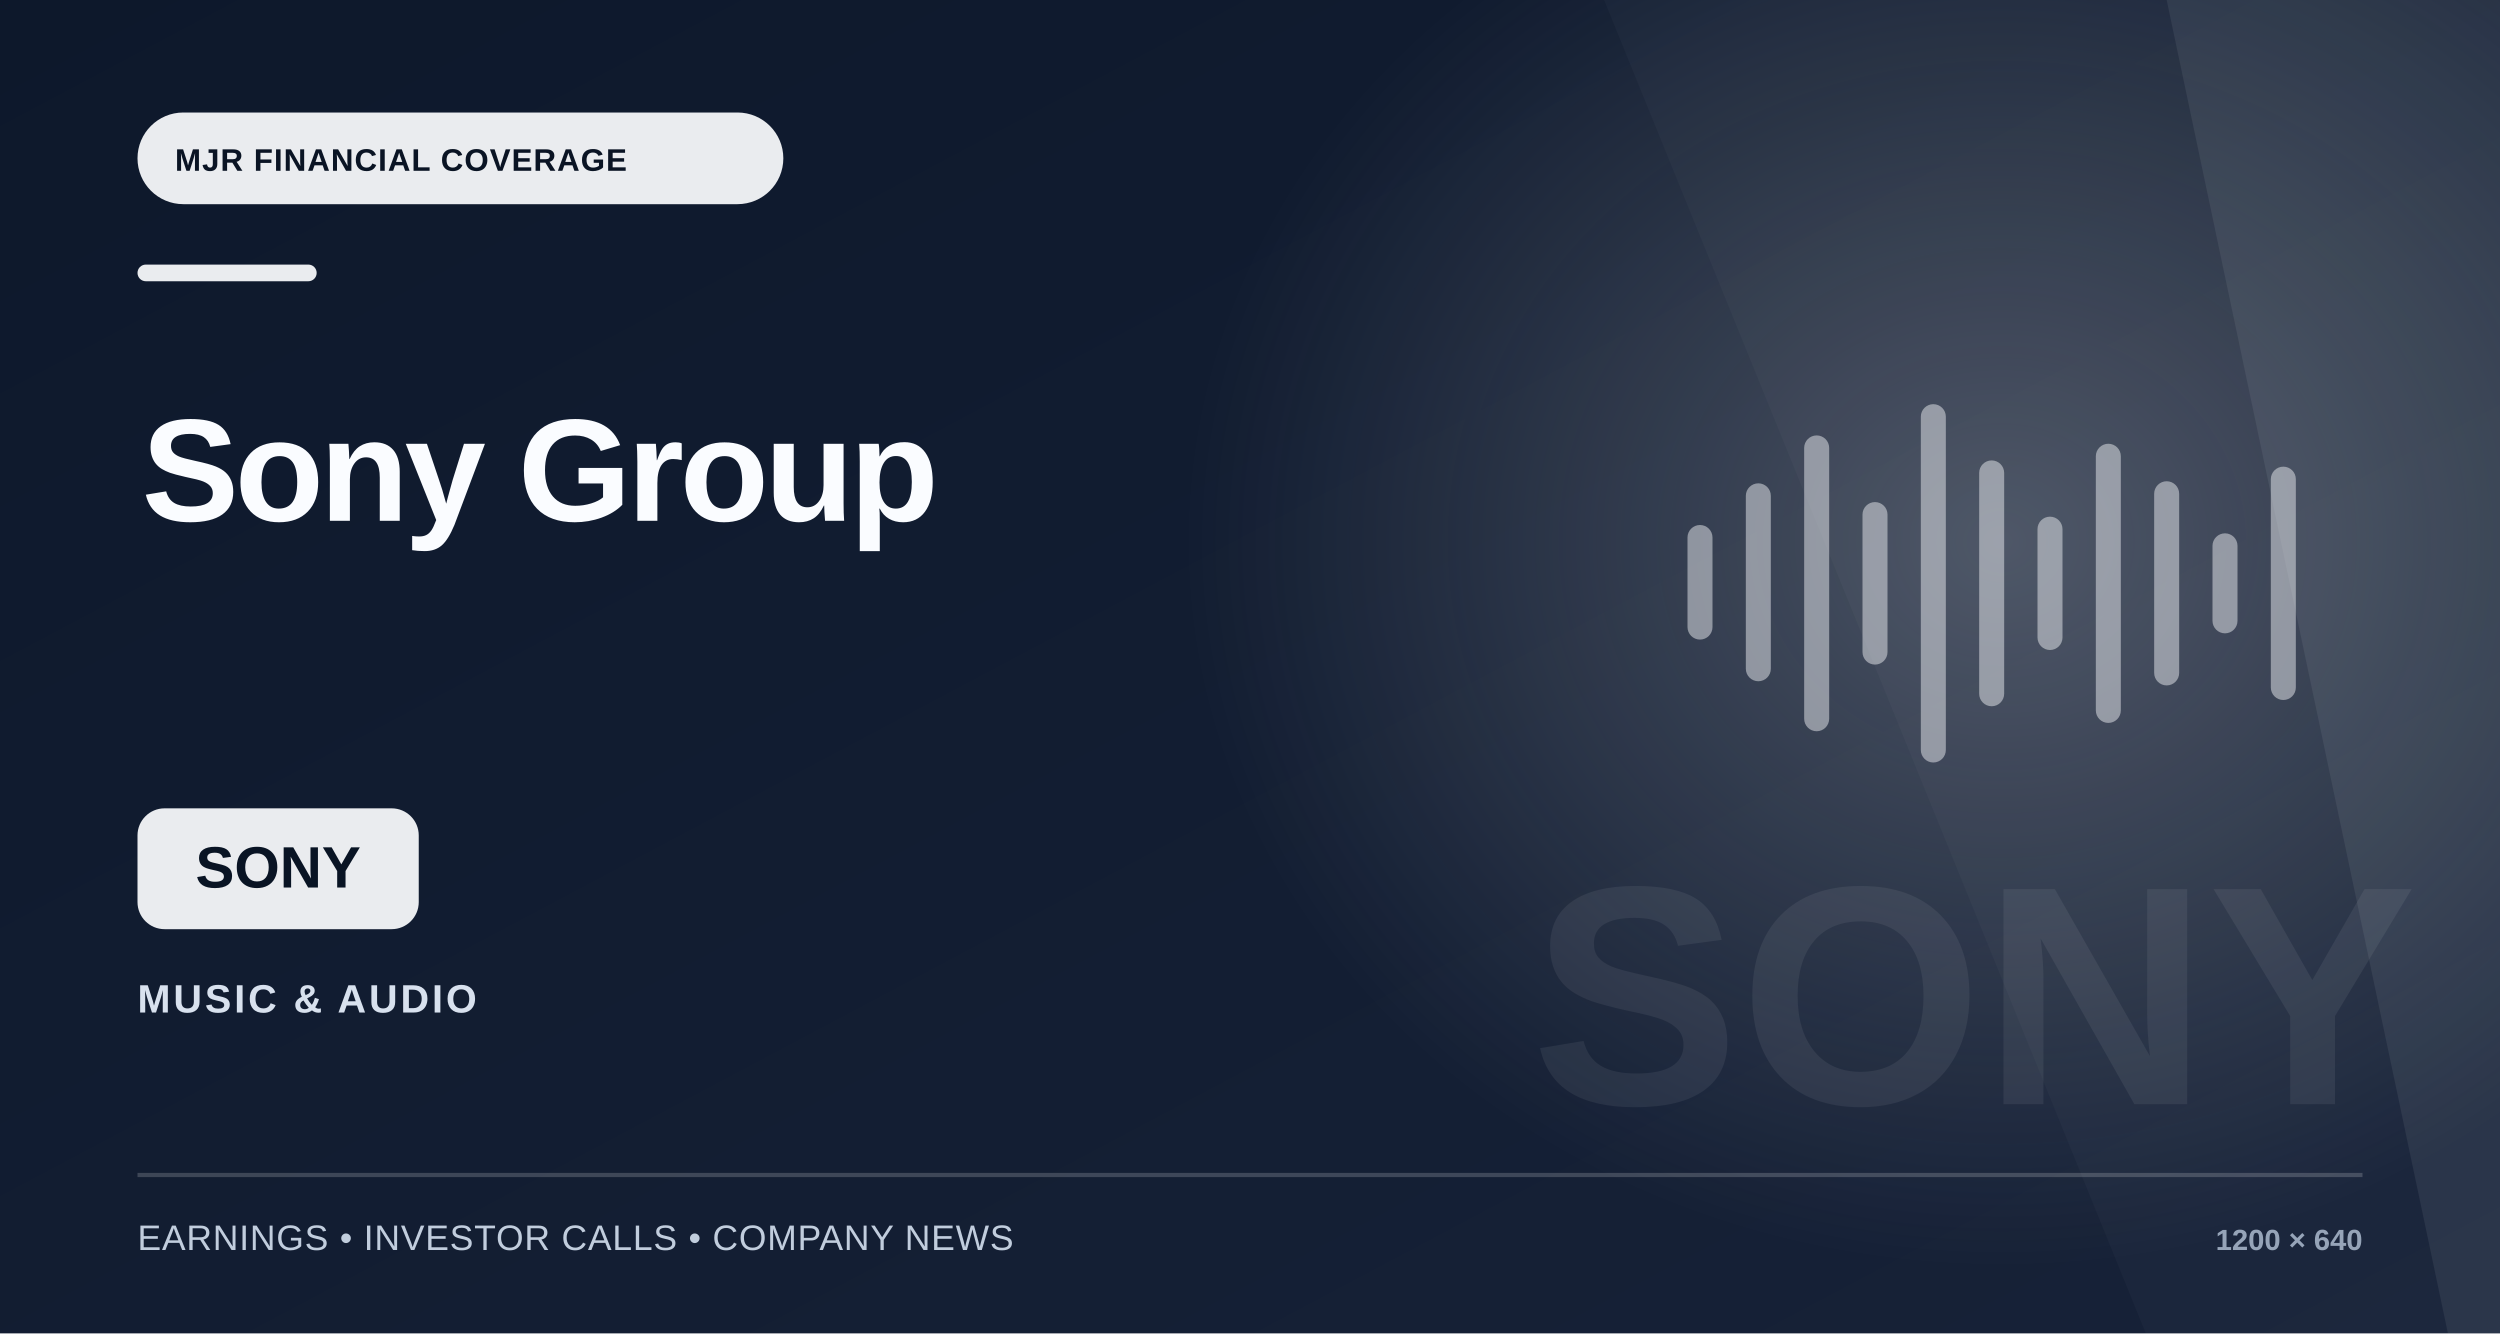
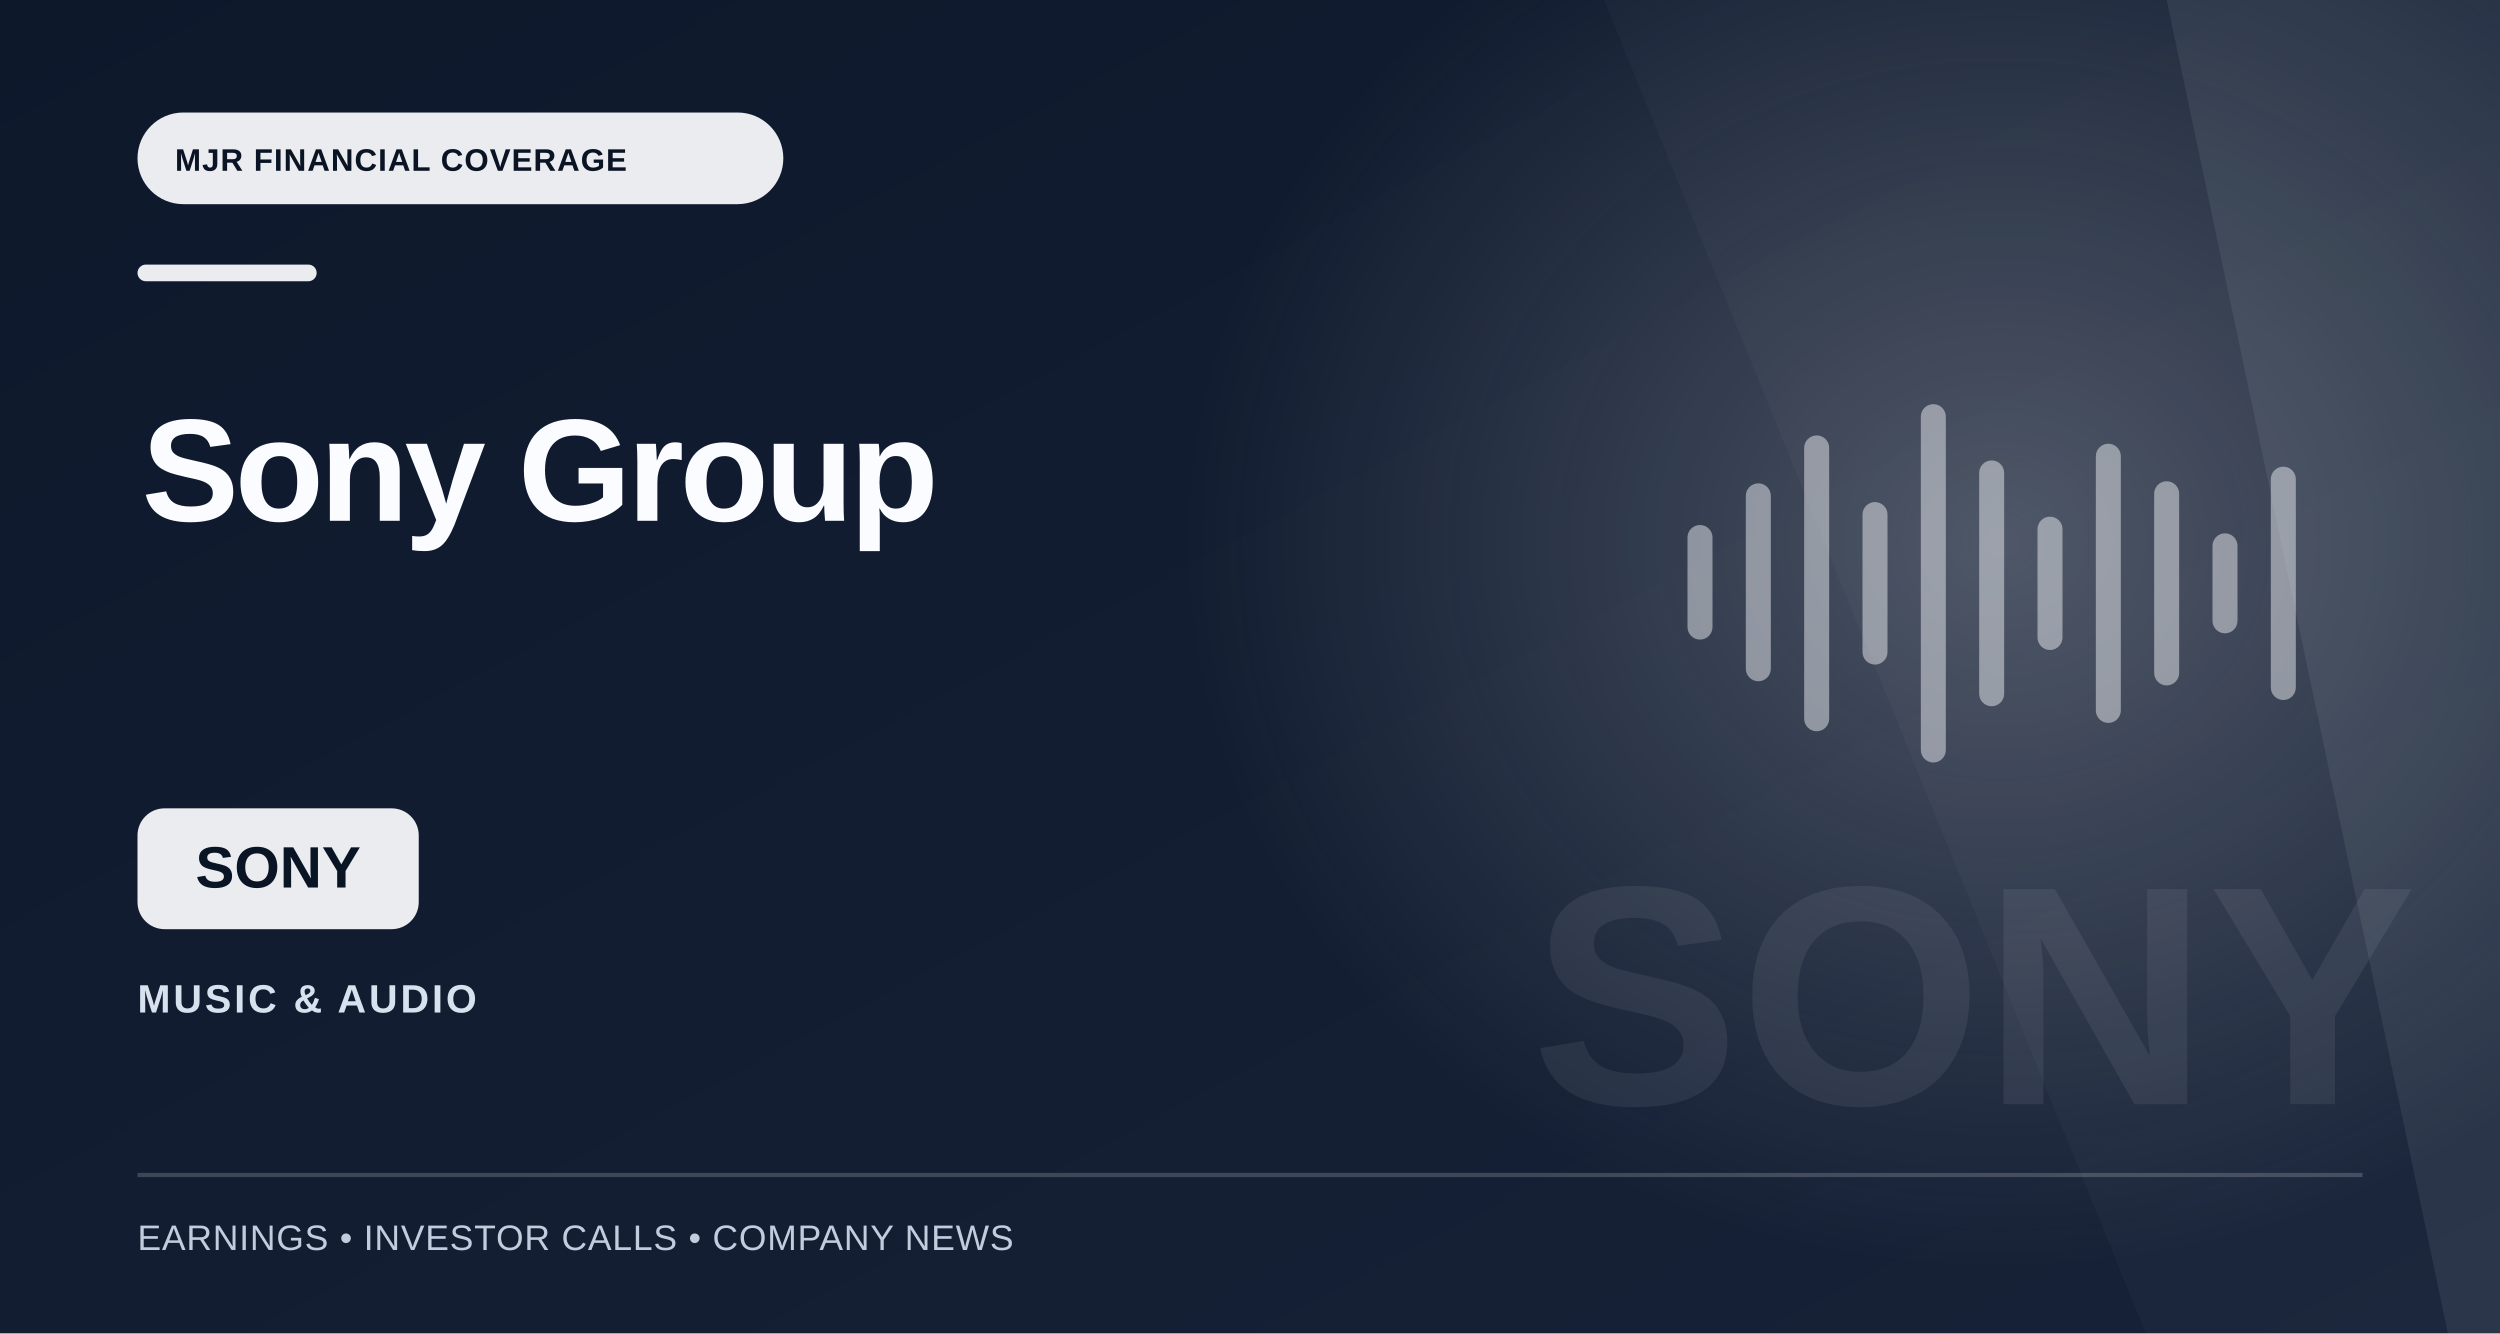
<svg xmlns="http://www.w3.org/2000/svg" width="1200" height="640" viewBox="0 0 1200 640" role="img" aria-labelledby="title desc">
  <defs>
    <linearGradient id="bg" x1="0" x2="1" y1="0" y2="1">
      <stop offset="0" stop-color="#0d182b" />
      <stop offset="1" stop-color="#172238" />
    </linearGradient>
    <radialGradient id="glow">
      <stop offset="0" stop-color="#EAECEF" stop-opacity=".26" />
      <stop offset="1" stop-color="#EAECEF" stop-opacity="0" />
    </radialGradient>
    <style>.title{font-family:Arial,Helvetica,sans-serif;font-weight:700;letter-spacing:-2px;fill:#fafcff}.label{font-family:Arial,Helvetica,sans-serif;font-weight:700}</style>
  </defs>
  <rect width="1200" height="640" fill="url(#bg)" />
  <ellipse cx="960" cy="260" rx="390" ry="350" fill="url(#glow)" />
  <path d="M770 0h430v640h-170z" fill="#fff" opacity=".025" />
  <path d="M1040 0h160v640h-25z" fill="#EAECEF" opacity=".075" />
  <rect x="810" y="252" width="12" height="55" rx="6" fill="#EAECEF" opacity=".5" />
  <rect x="838" y="232" width="12" height="95" rx="6" fill="#EAECEF" opacity=".5" />
  <rect x="866" y="209" width="12" height="142" rx="6" fill="#EAECEF" opacity=".5" />
  <rect x="894" y="241" width="12" height="78" rx="6" fill="#EAECEF" opacity=".5" />
  <rect x="922" y="194" width="12" height="172" rx="6" fill="#EAECEF" opacity=".5" />
  <rect x="950" y="221" width="12" height="118" rx="6" fill="#EAECEF" opacity=".5" />
  <rect x="978" y="248" width="12" height="64" rx="6" fill="#EAECEF" opacity=".5" />
  <rect x="1006" y="213" width="12" height="134" rx="6" fill="#EAECEF" opacity=".5" />
  <rect x="1034" y="231" width="12" height="98" rx="6" fill="#EAECEF" opacity=".5" />
  <rect x="1062" y="256" width="12" height="48" rx="6" fill="#EAECEF" opacity=".5" />
  <rect x="1090" y="224" width="12" height="112" rx="6" fill="#EAECEF" opacity=".5" />
  <text x="1160" y="530" text-anchor="end" class="label" font-size="150px" fill="#fff" opacity=".07">SONY</text>
  <rect x="66" y="54" width="310" height="44" rx="22" fill="#EAECEF" />
  <text x="84" y="82" class="label" font-size="15px" letter-spacing=".5" fill="#0a1424">MJR FINANCIAL COVERAGE</text>
  <rect x="66" y="127" width="86" height="8" rx="4" fill="#EAECEF" />
  <text x="68" y="250" class="title" font-size="70px">Sony Group</text>
  <rect x="66" y="388" width="135" height="58" rx="13" fill="#EAECEF" />
  <text x="133.5" y="426" text-anchor="middle" class="label" font-size="28px" fill="#091424">SONY</text>
  <text x="66" y="486" class="label" font-size="19px" letter-spacing="1.4" fill="#d8e1ee">MUSIC &amp; AUDIO</text>
  <path d="M66 564H1134" stroke="#fff" stroke-opacity=".18" stroke-width="2" />
  <text x="66" y="600" font-family="Arial,Helvetica,sans-serif" font-size="17px" letter-spacing=".4" fill="#c1cddd">EARNINGS  •  INVESTOR CALLS  •  COMPANY NEWS</text>
-   <text x="1134" y="600" text-anchor="end" class="label" font-size="14px" fill="#96a4b8">1200 × 640</text>
</svg>
